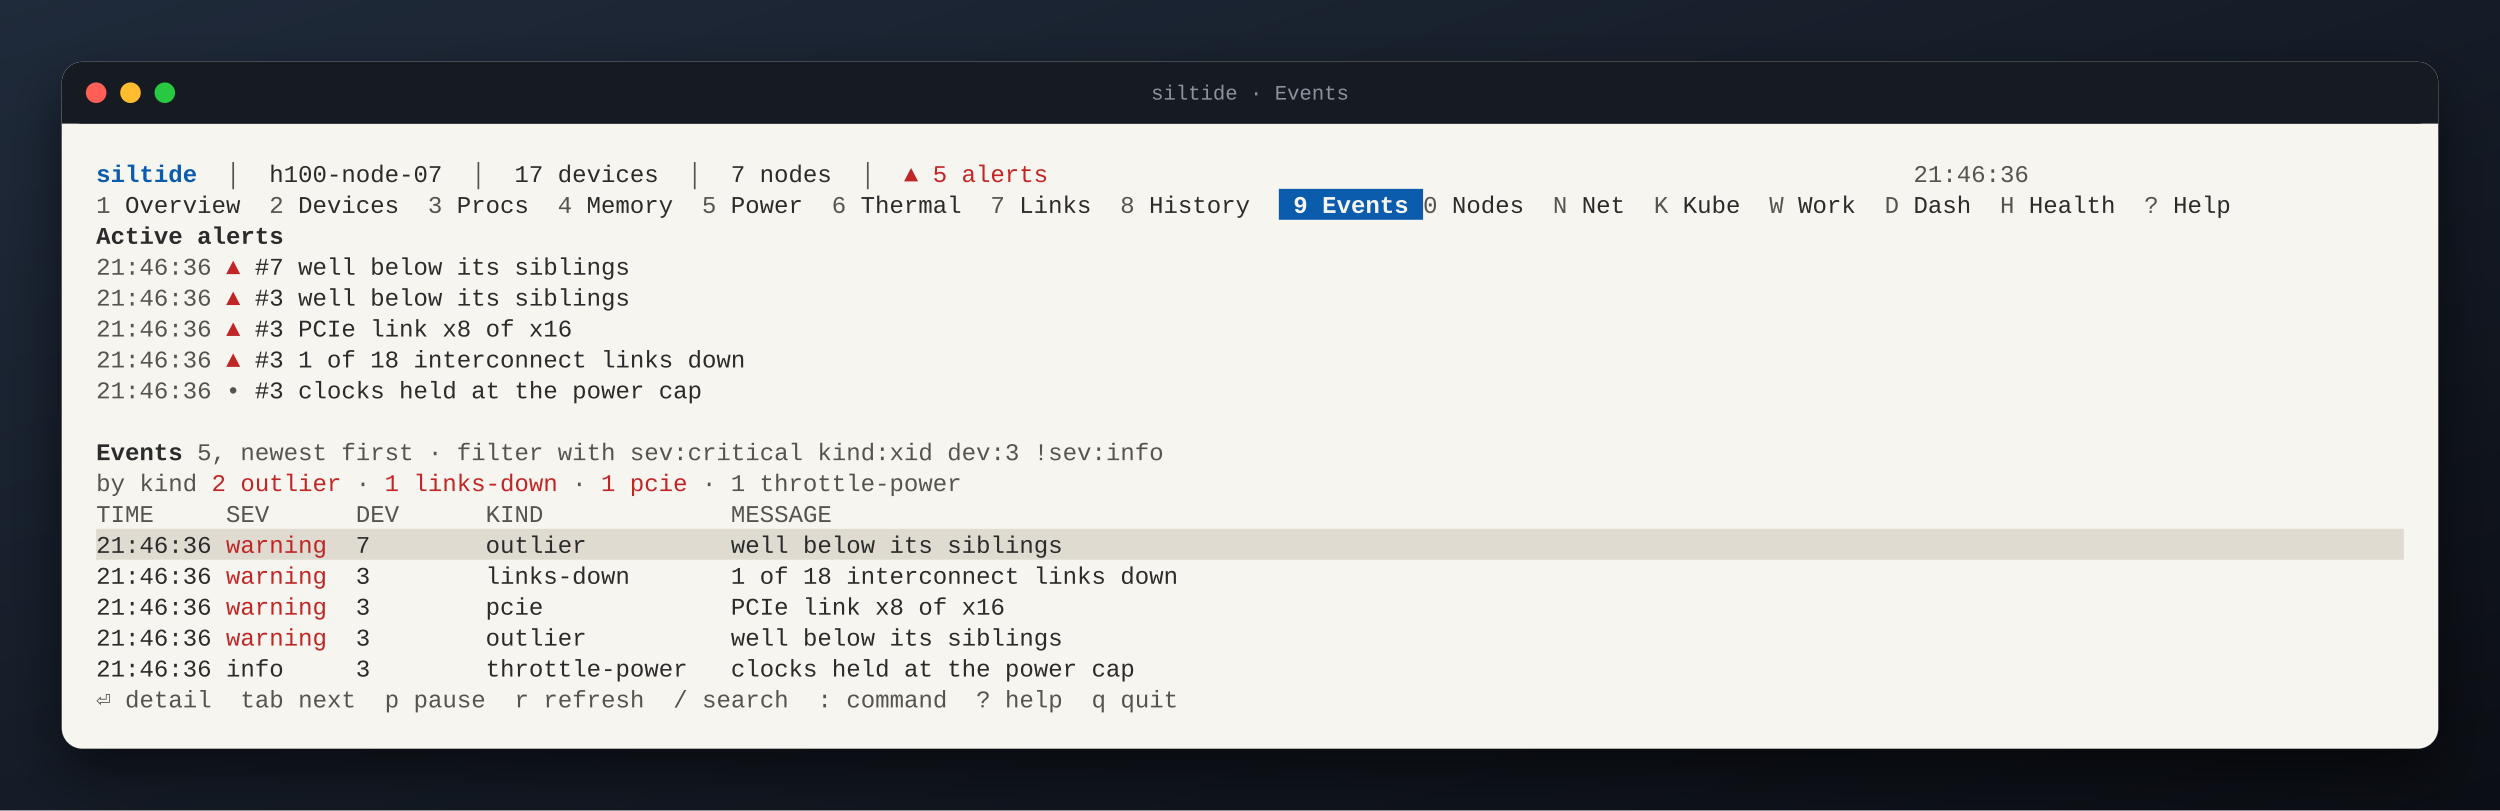
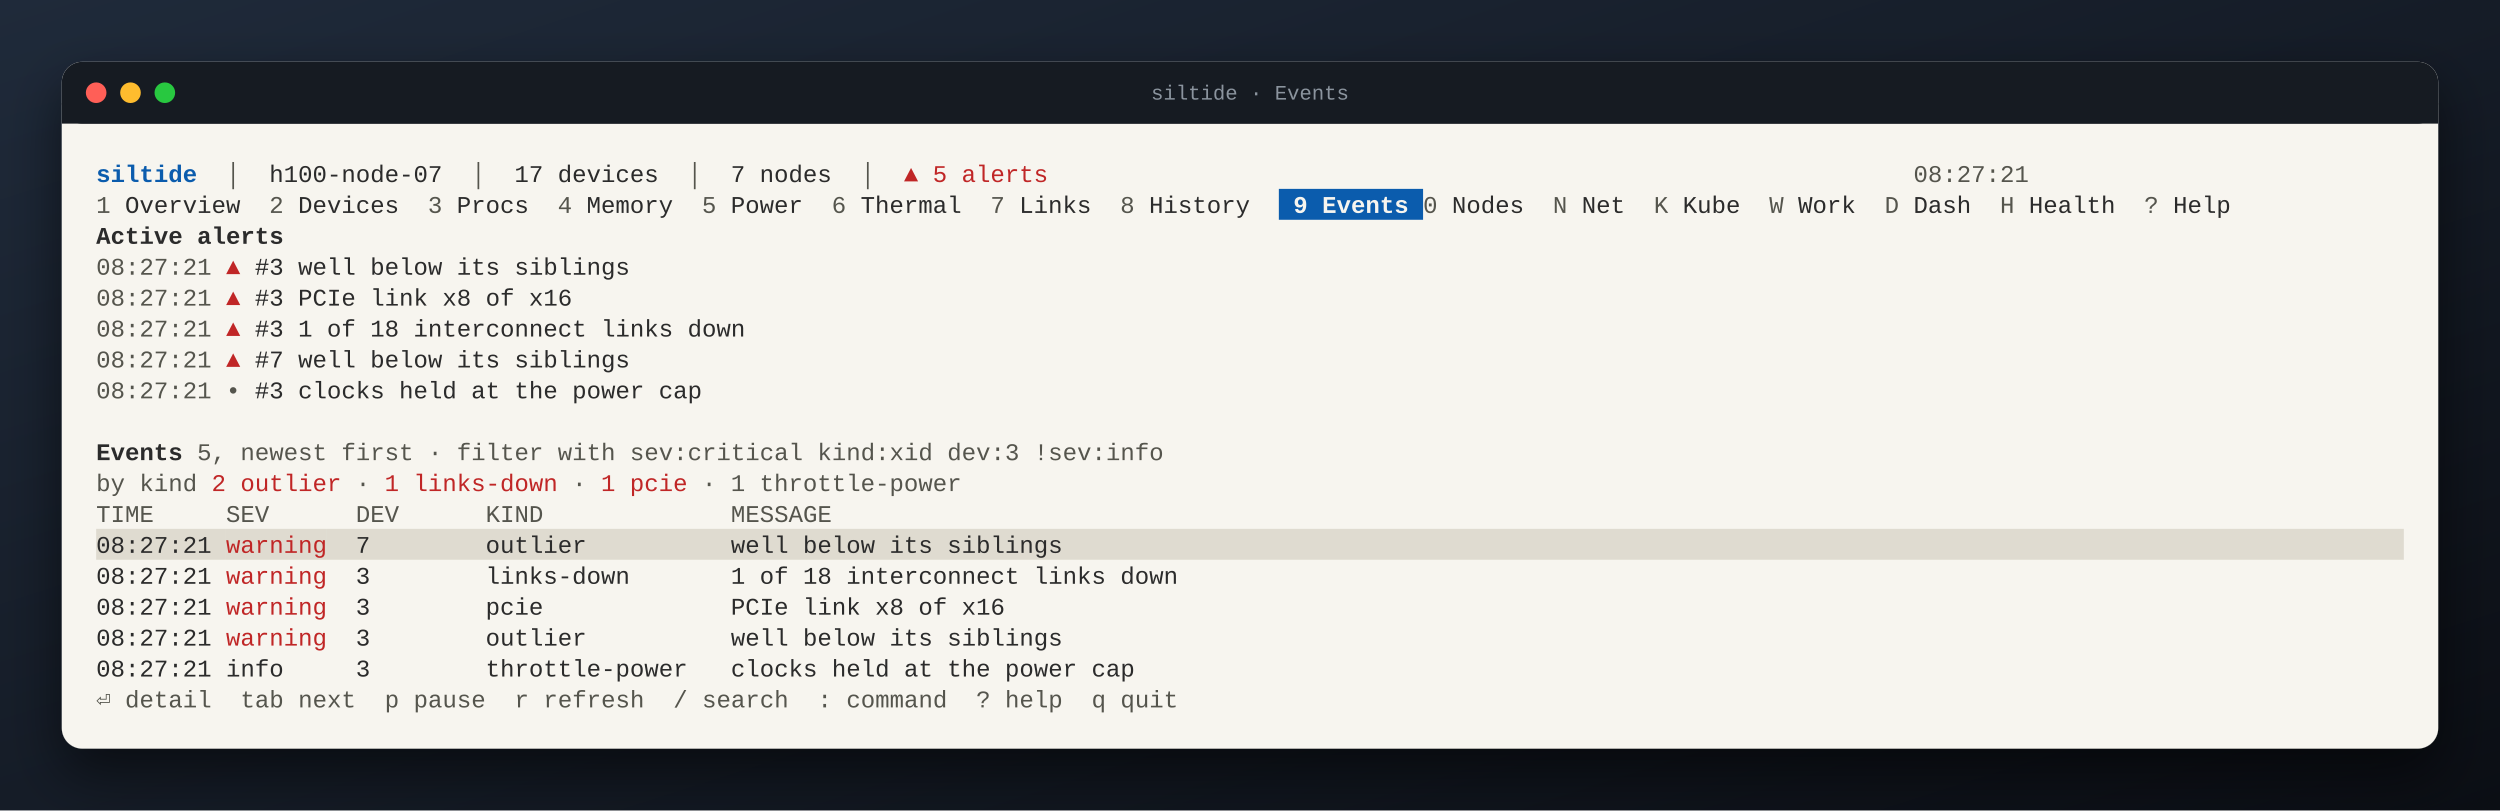
<svg xmlns="http://www.w3.org/2000/svg" width="1456" height="472" viewBox="0 0 1456 472" font-family="JetBrains Mono, SFMono-Regular, Menlo, Consolas, Liberation Mono, monospace" font-size="14">
  <defs>
    <linearGradient id="desk" x1="0" y1="0" x2="1" y2="1">
      <stop offset="0" stop-color="#1f2a3a" />
      <stop offset="1" stop-color="#0b0e14" />
    </linearGradient>
    <filter id="shadow" x="-10%" y="-10%" width="120%" height="130%">
      <feDropShadow dx="0" dy="14" stdDeviation="16" flood-color="#000" flood-opacity="0.55" />
    </filter>
  </defs>
  <rect width="100%" height="100%" fill="url(#desk)" />
  <rect x="36" y="36" width="1384" height="400" rx="12" fill="#f7f5ef" filter="url(#shadow)" />
  <rect x="36" y="36" width="1384" height="36" rx="12" fill="#161b22" />
  <rect x="36" y="60" width="1384" height="12" fill="#161b22" />
  <circle cx="56" cy="54" r="6" fill="#ff5f57" />
  <circle cx="76" cy="54" r="6" fill="#febc2e" />
  <circle cx="96" cy="54" r="6" fill="#28c840" />
  <text x="50%" y="58" text-anchor="middle" fill="#8b949e" font-size="12">siltide · Events</text>
  <g xml:space="preserve" transform="translate(36 36)">
    <text y="70.0" fill="#2b2b2b" xml:space="preserve" style="white-space:pre">
      <tspan x="20.0" fill="#0b5cad" font-weight="bold">siltide</tspan>
      <tspan x="78.8" fill="#55554d">  │  </tspan>
      <tspan x="120.8">h100-node-07</tspan>
      <tspan x="221.6" fill="#55554d">  │  </tspan>
      <tspan x="263.6">17 devices</tspan>
      <tspan x="347.6" fill="#55554d">  │  </tspan>
      <tspan x="389.6">7 nodes</tspan>
      <tspan x="448.4" fill="#55554d">  │  </tspan>
      <tspan x="490.4" fill="#c02626">▲ 5 alerts</tspan>
-       <tspan x="1078.4" fill="#55554d">21:46:36                         </tspan>
+       <tspan x="1078.4" fill="#55554d">08:27:21                         </tspan>
    </text>
    <rect x="708.8" y="74.0" width="84.0" height="18.0" fill="#0b5cad" />
    <text y="88.0" fill="#2b2b2b" xml:space="preserve" style="white-space:pre">
      <tspan x="20.0" fill="#55554d">1</tspan>
      <tspan x="28.4"> Overview  </tspan>
      <tspan x="120.8" fill="#55554d">2</tspan>
      <tspan x="129.2"> Devices  </tspan>
      <tspan x="213.2" fill="#55554d">3</tspan>
      <tspan x="221.6"> Procs  </tspan>
      <tspan x="288.8" fill="#55554d">4</tspan>
      <tspan x="297.2"> Memory  </tspan>
      <tspan x="372.8" fill="#55554d">5</tspan>
      <tspan x="381.2"> Power  </tspan>
      <tspan x="448.4" fill="#55554d">6</tspan>
      <tspan x="456.8"> Thermal  </tspan>
      <tspan x="540.8" fill="#55554d">7</tspan>
      <tspan x="549.2"> Links  </tspan>
      <tspan x="616.4" fill="#55554d">8</tspan>
      <tspan x="624.8"> History  </tspan>
      <tspan x="708.8" fill="#f7f5ef" font-weight="bold"> 9 Events </tspan>
      <tspan x="792.8" fill="#55554d">0</tspan>
      <tspan x="801.2"> Nodes  </tspan>
      <tspan x="868.4" fill="#55554d">N</tspan>
      <tspan x="876.8"> Net  </tspan>
      <tspan x="927.2" fill="#55554d">K</tspan>
      <tspan x="935.6"> Kube  </tspan>
      <tspan x="994.4" fill="#55554d">W</tspan>
      <tspan x="1002.8"> Work  </tspan>
      <tspan x="1061.6" fill="#55554d">D</tspan>
      <tspan x="1070.0"> Dash  </tspan>
      <tspan x="1128.8" fill="#55554d">H</tspan>
      <tspan x="1137.2"> Health  </tspan>
      <tspan x="1212.8" fill="#55554d">?</tspan>
      <tspan x="1221.2"> Help  </tspan>
    </text>
    <text y="106.0" fill="#2b2b2b" xml:space="preserve" style="white-space:pre">
      <tspan x="20.0" font-weight="bold">Active alerts</tspan>
    </text>
    <text y="124.0" fill="#2b2b2b" xml:space="preserve" style="white-space:pre">
-       <tspan x="20.0" fill="#55554d">21:46:36</tspan>
+       <tspan x="20.0" fill="#55554d">08:27:21</tspan>
+       <tspan x="95.6" fill="#c02626">▲</tspan>
+       <tspan x="104.0"> #3 well below its siblings</tspan>
+     </text>
+     <text y="142.0" fill="#2b2b2b" xml:space="preserve" style="white-space:pre">
+       <tspan x="20.0" fill="#55554d">08:27:21</tspan>
+       <tspan x="95.6" fill="#c02626">▲</tspan>
+       <tspan x="104.0"> #3 PCIe link x8 of x16</tspan>
+     </text>
+     <text y="160.0" fill="#2b2b2b" xml:space="preserve" style="white-space:pre">
+       <tspan x="20.0" fill="#55554d">08:27:21</tspan>
+       <tspan x="95.6" fill="#c02626">▲</tspan>
+       <tspan x="104.0"> #3 1 of 18 interconnect links down</tspan>
+     </text>
+     <text y="178.0" fill="#2b2b2b" xml:space="preserve" style="white-space:pre">
+       <tspan x="20.0" fill="#55554d">08:27:21</tspan>
      <tspan x="95.6" fill="#c02626">▲</tspan>
      <tspan x="104.0"> #7 well below its siblings</tspan>
    </text>
-     <text y="142.0" fill="#2b2b2b" xml:space="preserve" style="white-space:pre">
-       <tspan x="20.0" fill="#55554d">21:46:36</tspan>
-       <tspan x="95.6" fill="#c02626">▲</tspan>
-       <tspan x="104.0"> #3 well below its siblings</tspan>
-     </text>
-     <text y="160.0" fill="#2b2b2b" xml:space="preserve" style="white-space:pre">
-       <tspan x="20.0" fill="#55554d">21:46:36</tspan>
-       <tspan x="95.6" fill="#c02626">▲</tspan>
-       <tspan x="104.0"> #3 PCIe link x8 of x16</tspan>
-     </text>
-     <text y="178.0" fill="#2b2b2b" xml:space="preserve" style="white-space:pre">
-       <tspan x="20.0" fill="#55554d">21:46:36</tspan>
-       <tspan x="95.6" fill="#c02626">▲</tspan>
-       <tspan x="104.0"> #3 1 of 18 interconnect links down</tspan>
-     </text>
    <text y="196.0" fill="#2b2b2b" xml:space="preserve" style="white-space:pre">
-       <tspan x="20.0" fill="#55554d">21:46:36</tspan>
+       <tspan x="20.0" fill="#55554d">08:27:21</tspan>
      <tspan x="95.6" fill="#55554d">•</tspan>
      <tspan x="104.0"> #3 clocks held at the power cap</tspan>
    </text>
    <text y="232.0" fill="#2b2b2b" xml:space="preserve" style="white-space:pre">
      <tspan x="20.0" font-weight="bold">Events</tspan>
      <tspan x="70.4" fill="#55554d"> 5, newest first · filter with sev:critical kind:xid dev:3 !sev:info</tspan>
    </text>
    <text y="250.0" fill="#2b2b2b" xml:space="preserve" style="white-space:pre">
      <tspan x="20.0" fill="#55554d">by kind </tspan>
      <tspan x="87.2" fill="#c02626">2 outlier</tspan>
      <tspan x="162.8" fill="#55554d"> · </tspan>
      <tspan x="188.0" fill="#c02626">1 links-down</tspan>
      <tspan x="288.8" fill="#55554d"> · </tspan>
      <tspan x="314.0" fill="#c02626">1 pcie</tspan>
      <tspan x="364.4" fill="#55554d"> · </tspan>
      <tspan x="389.6" fill="#55554d">1 throttle-power</tspan>
    </text>
    <text y="268.0" fill="#2b2b2b" xml:space="preserve" style="white-space:pre">
      <tspan x="20.0" fill="#55554d">TIME     SEV      DEV      KIND             MESSAGE                                                                                                           </tspan>
    </text>
    <rect x="20.0" y="272.0" width="75.6" height="18.0" fill="#dfdbd0" />
    <rect x="95.6" y="272.0" width="58.8" height="18.0" fill="#dfdbd0" />
    <rect x="154.4" y="272.0" width="1209.6" height="18.0" fill="#dfdbd0" />
    <text y="286.0" fill="#2b2b2b" xml:space="preserve" style="white-space:pre">
-       <tspan x="20.0">21:46:36 </tspan>
+       <tspan x="20.0">08:27:21 </tspan>
      <tspan x="95.6" fill="#c02626">warning</tspan>
      <tspan x="154.4">  7        outlier          well below its siblings                                                                                             </tspan>
    </text>
    <text y="304.0" fill="#2b2b2b" xml:space="preserve" style="white-space:pre">
-       <tspan x="20.0">21:46:36 </tspan>
+       <tspan x="20.0">08:27:21 </tspan>
      <tspan x="95.6" fill="#c02626">warning</tspan>
      <tspan x="154.4">  3        links-down       1 of 18 interconnect links down                                                                                   </tspan>
    </text>
    <text y="322.0" fill="#2b2b2b" xml:space="preserve" style="white-space:pre">
-       <tspan x="20.0">21:46:36 </tspan>
+       <tspan x="20.0">08:27:21 </tspan>
      <tspan x="95.6" fill="#c02626">warning</tspan>
      <tspan x="154.4">  3        pcie             PCIe link x8 of x16                                                                                               </tspan>
    </text>
    <text y="340.0" fill="#2b2b2b" xml:space="preserve" style="white-space:pre">
-       <tspan x="20.0">21:46:36 </tspan>
+       <tspan x="20.0">08:27:21 </tspan>
      <tspan x="95.6" fill="#c02626">warning</tspan>
      <tspan x="154.4">  3        outlier          well below its siblings                                                                                           </tspan>
    </text>
    <text y="358.0" fill="#2b2b2b" xml:space="preserve" style="white-space:pre">
-       <tspan x="20.0">21:46:36 info     3        throttle-power   clocks held at the power cap                                                                                      </tspan>
+       <tspan x="20.0">08:27:21 info     3        throttle-power   clocks held at the power cap                                                                                      </tspan>
    </text>
    <text y="376.0" fill="#2b2b2b" xml:space="preserve" style="white-space:pre">
      <tspan x="20.0" fill="#55554d">⏎ detail  tab next  p pause  r refresh  / search  : command  ? help  q quit</tspan>
    </text>
  </g>
</svg>
